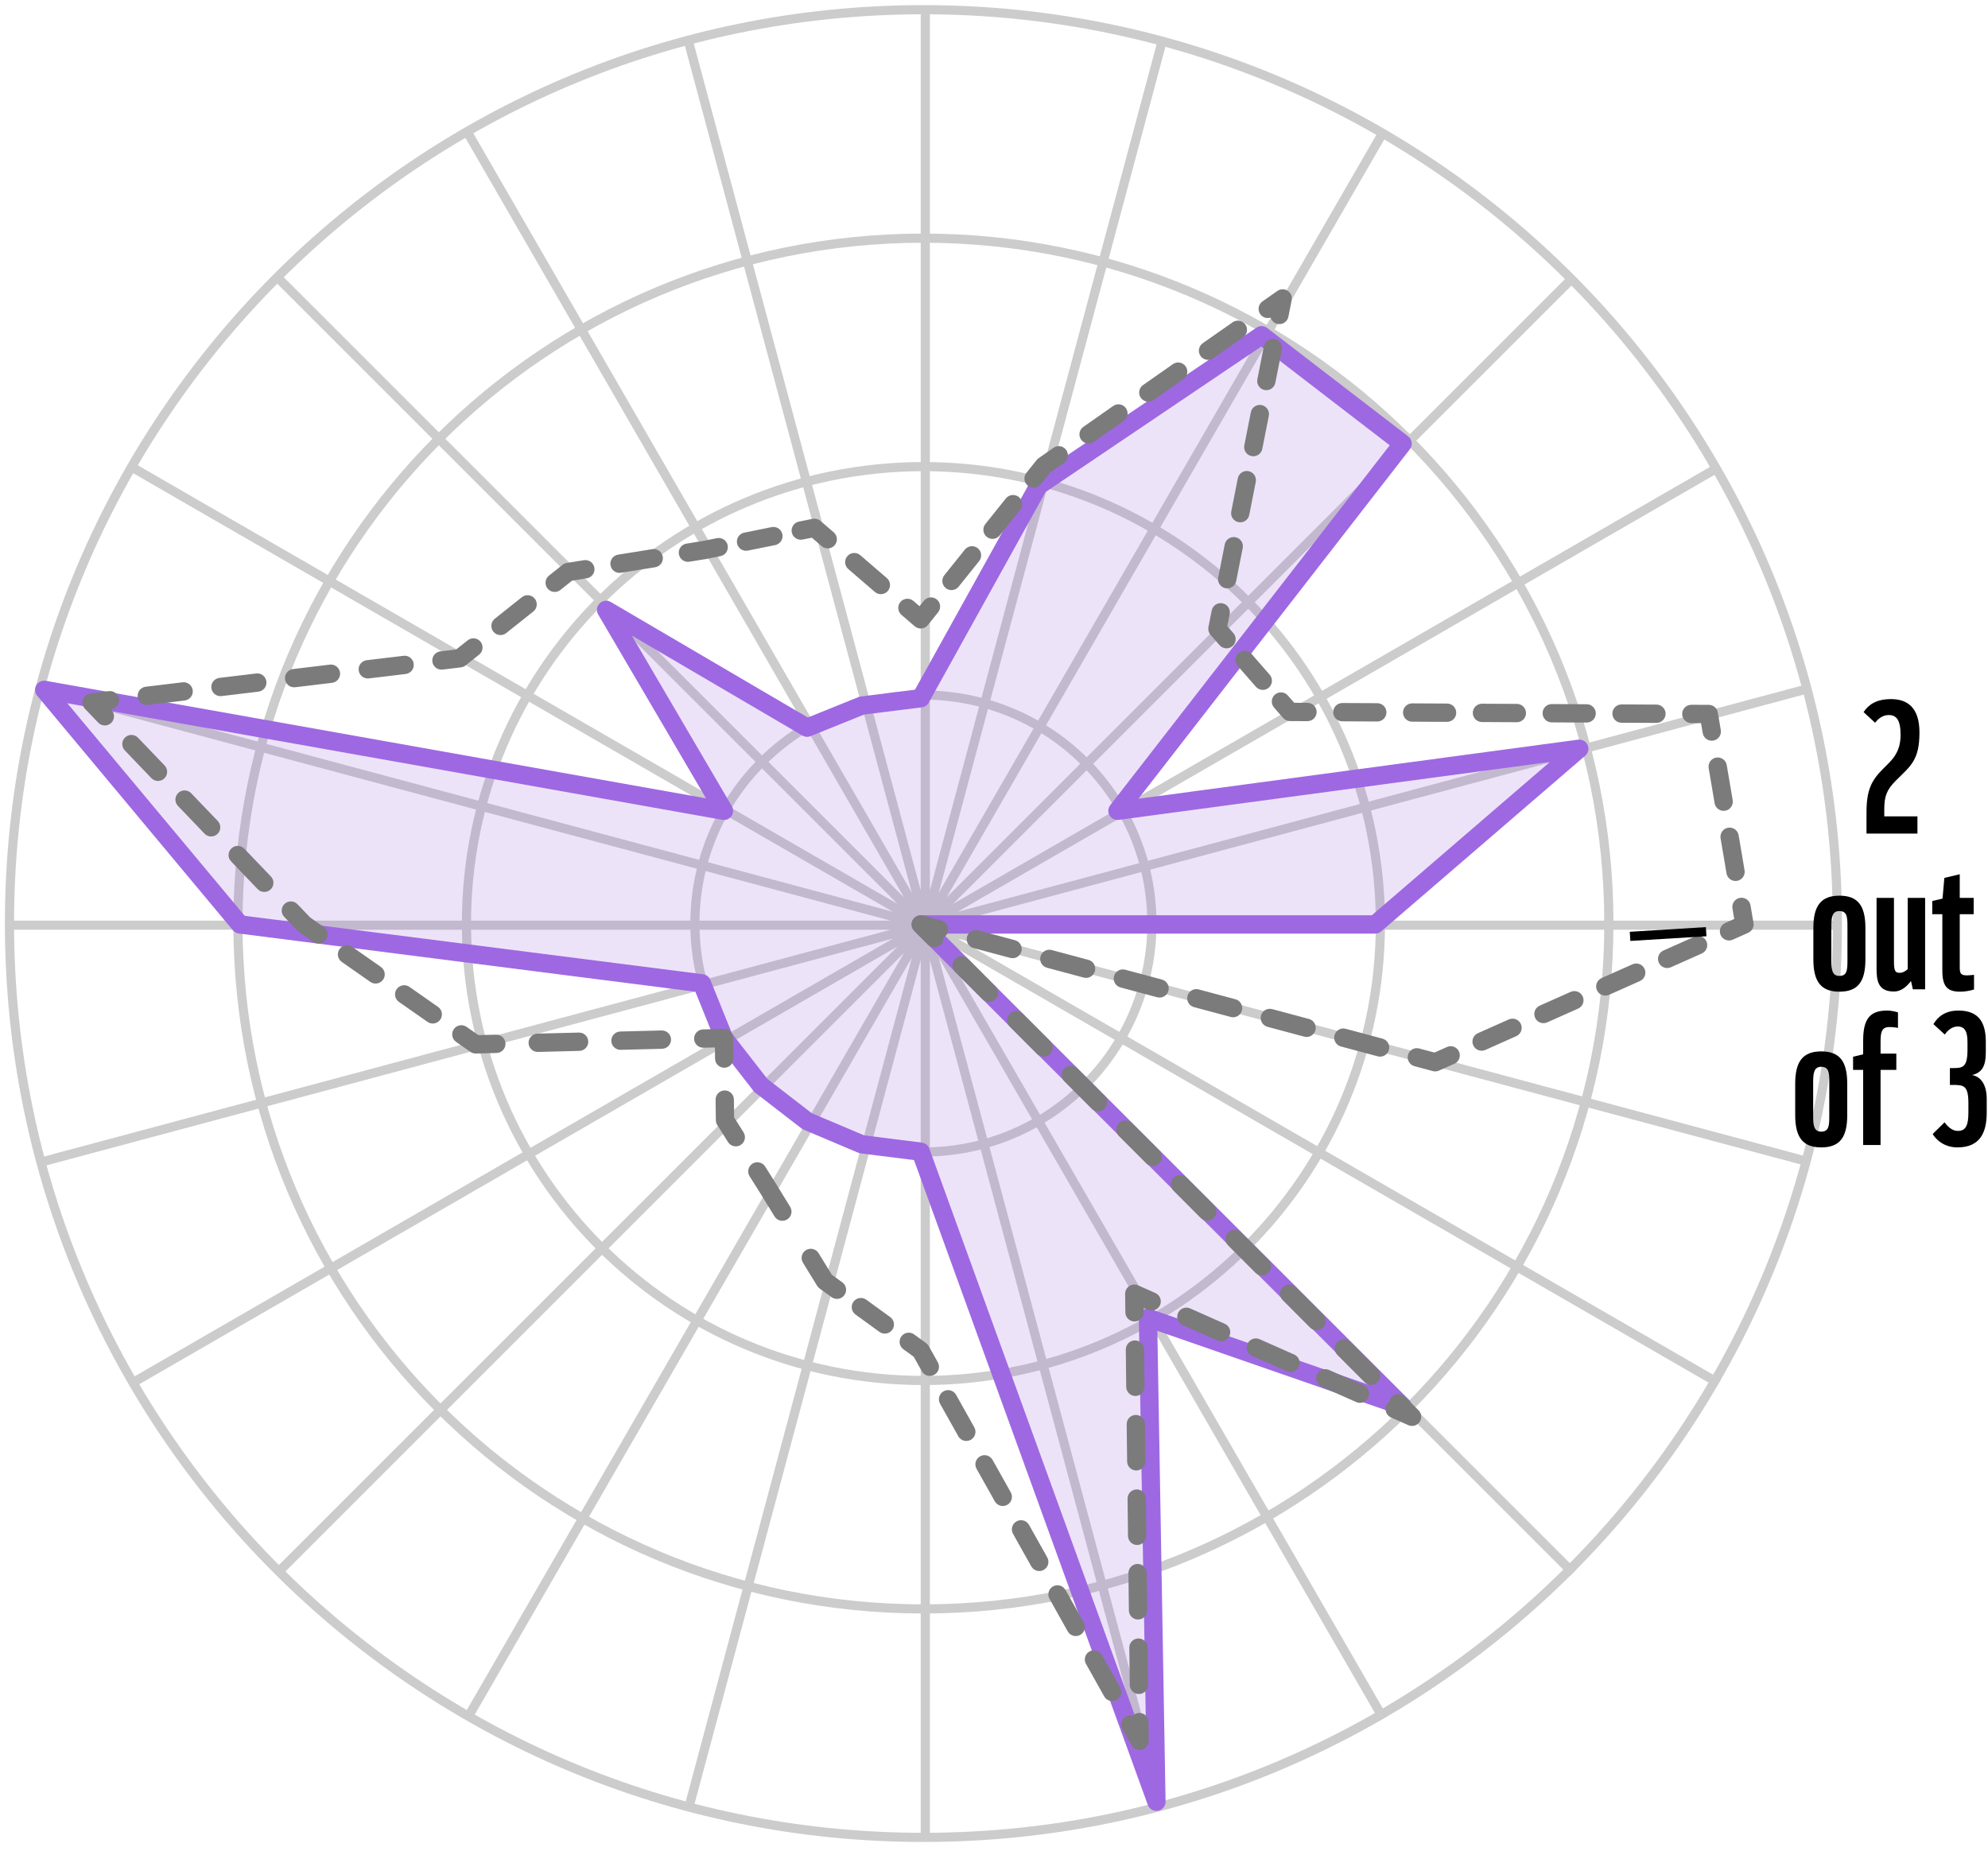
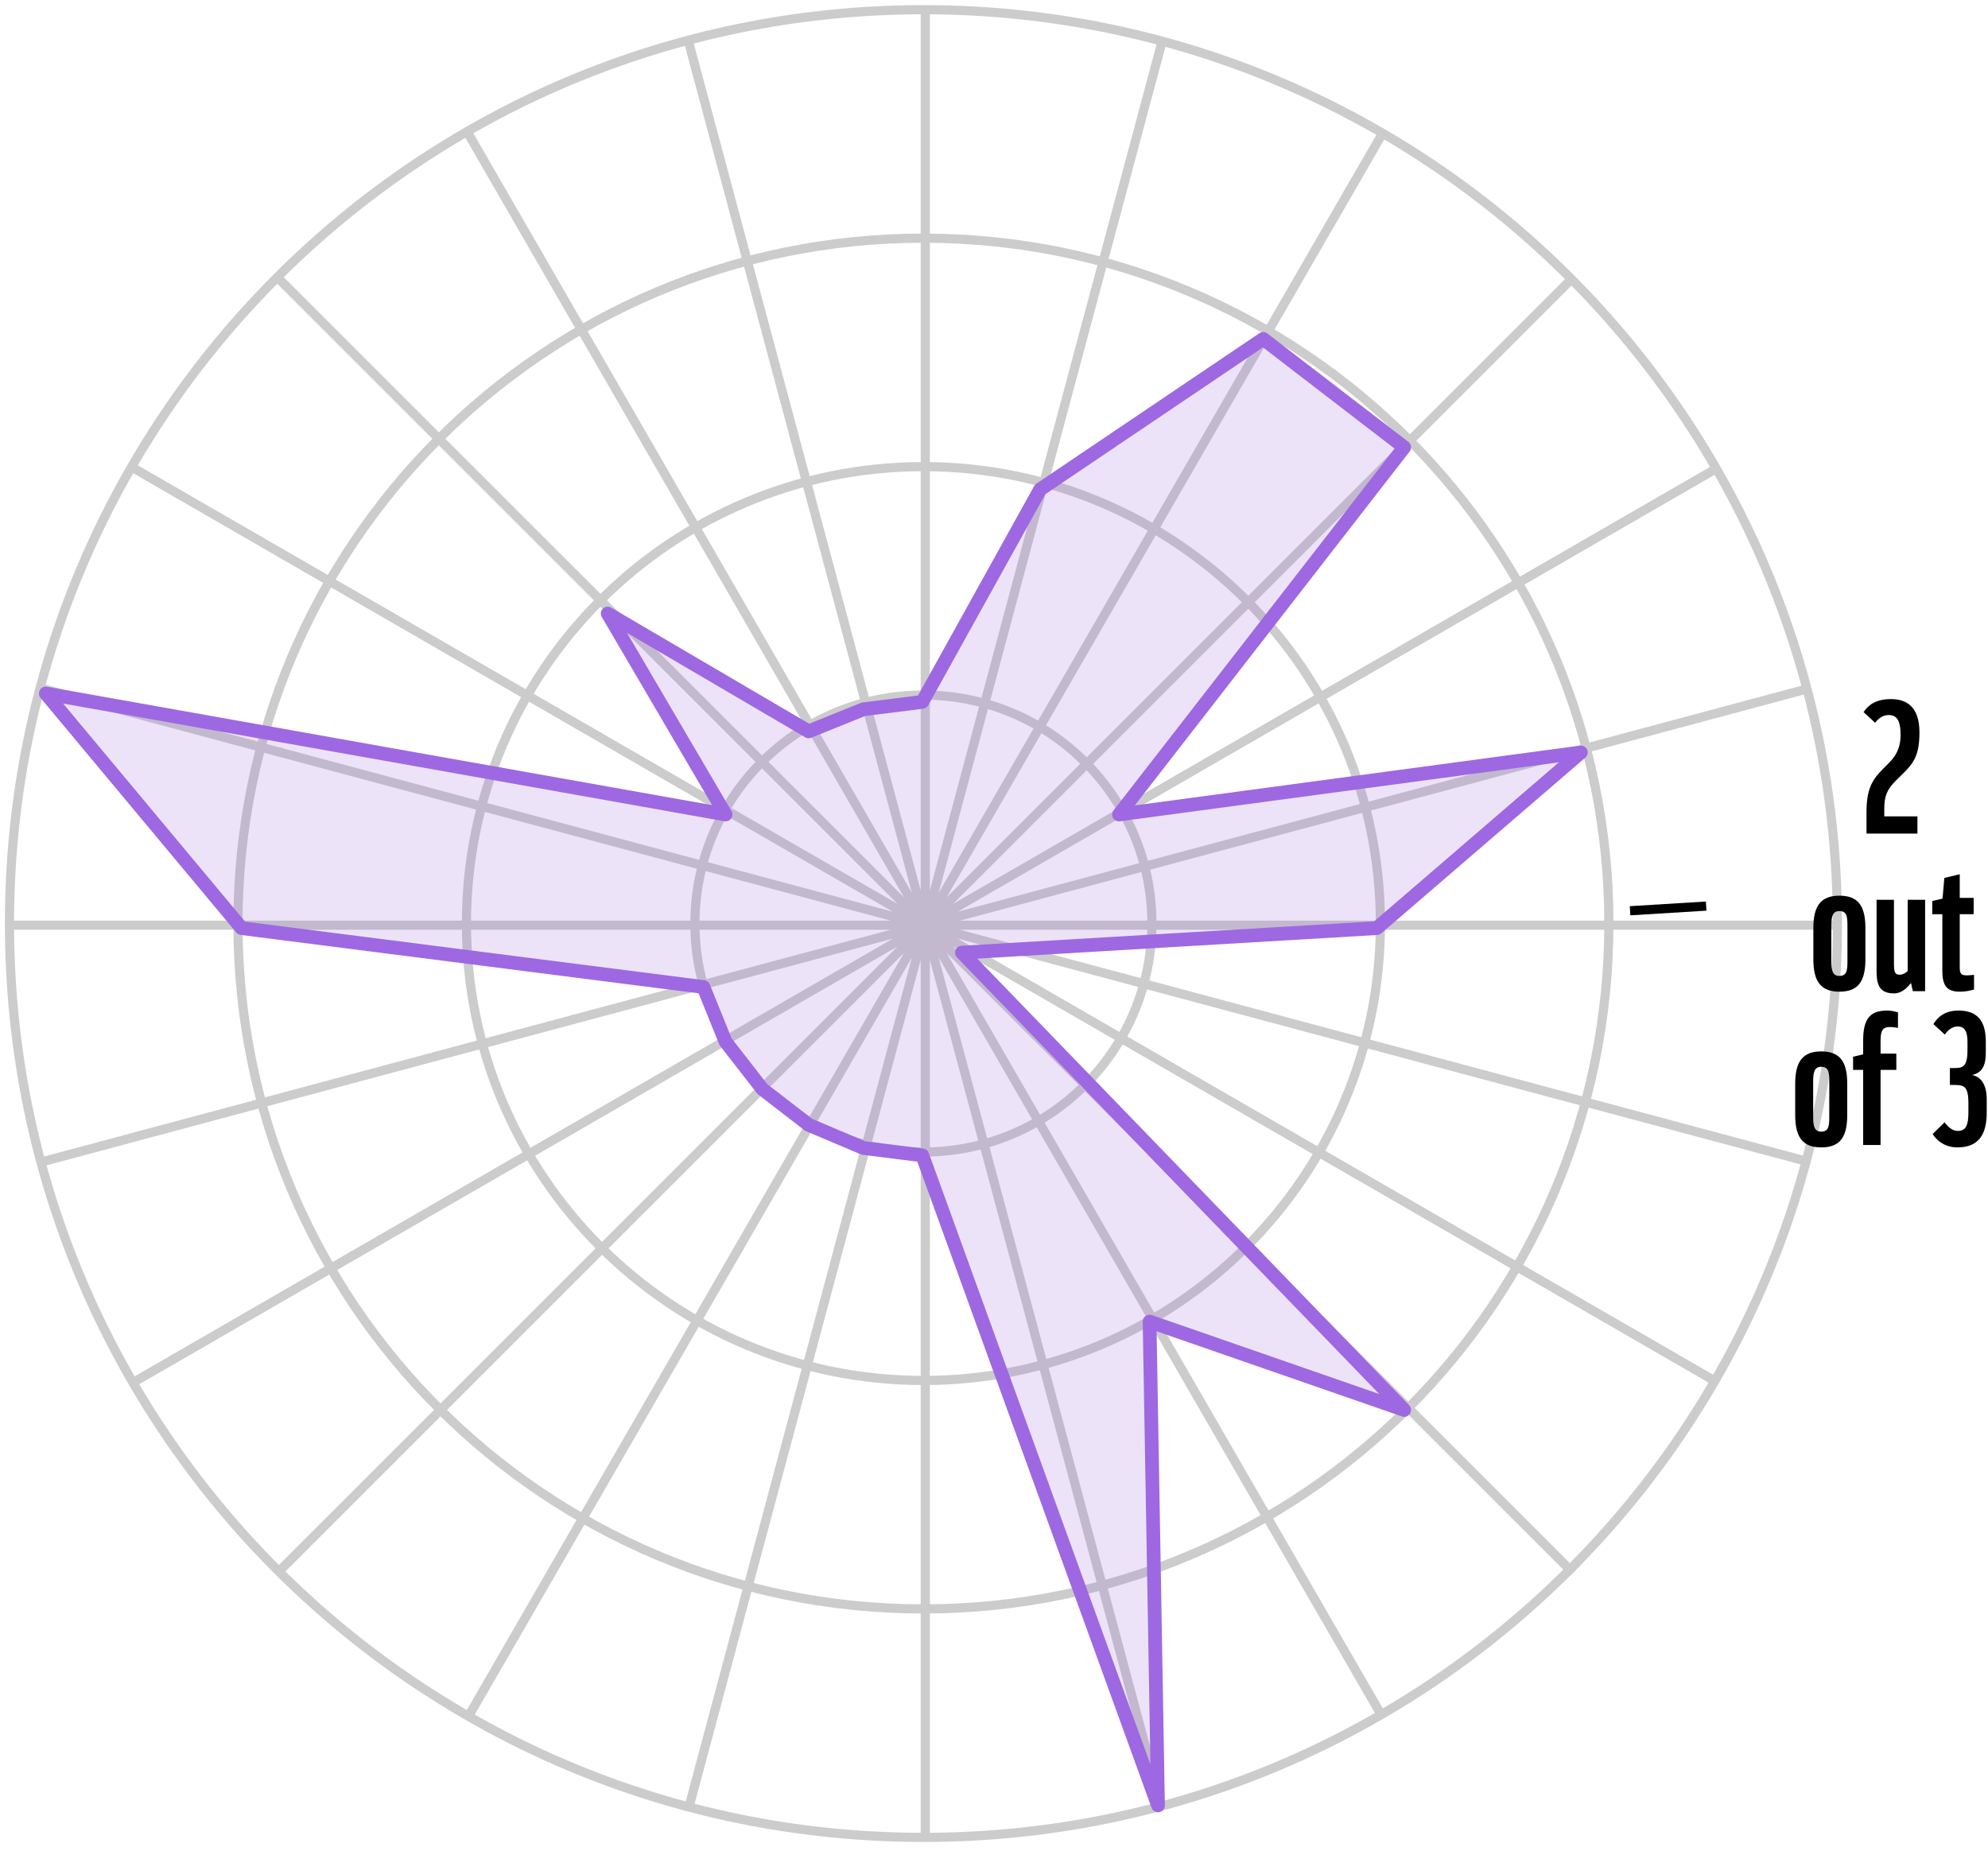
<svg xmlns="http://www.w3.org/2000/svg" width="217" height="202" viewBox="0 0 217 202" fill="none">
  <path fill-rule="evenodd" clip-rule="evenodd" d="M75.353 100.821C75.353 86.77 86.744 75.38 100.794 75.38C114.845 75.38 126.235 86.77 126.235 100.821C126.235 114.872 114.845 126.262 100.794 126.262C86.744 126.262 75.353 114.872 75.353 100.821ZM100.794 76.38C87.296 76.38 76.353 87.323 76.353 100.821C76.353 114.319 87.296 125.262 100.794 125.262C114.292 125.262 125.235 114.319 125.235 100.821C125.235 87.323 114.292 76.38 100.794 76.38Z" fill="#CCCCCC" />
  <path fill-rule="evenodd" clip-rule="evenodd" d="M50.414 100.821C50.414 72.996 72.971 50.44 100.795 50.44C128.62 50.44 151.177 72.996 151.177 100.821C151.177 128.646 128.62 151.203 100.795 151.203C72.971 151.203 50.414 128.646 50.414 100.821ZM100.795 51.44C73.523 51.44 51.414 73.549 51.414 100.821C51.414 128.094 73.523 150.203 100.795 150.203C128.068 150.203 150.177 128.094 150.177 100.821C150.177 73.549 128.068 51.44 100.795 51.44Z" fill="#CCCCCC" />
  <path fill-rule="evenodd" clip-rule="evenodd" d="M25.473 100.821C25.473 59.222 59.196 25.499 100.795 25.499C142.394 25.499 176.117 59.222 176.117 100.821C176.117 142.42 142.394 176.143 100.795 176.143C59.196 176.143 25.473 142.42 25.473 100.821ZM100.795 26.499C59.748 26.499 26.473 59.774 26.473 100.821C26.473 141.868 59.748 175.143 100.795 175.143C141.842 175.143 175.117 141.868 175.117 100.821C175.117 59.774 141.842 26.499 100.795 26.499Z" fill="#CCCCCC" />
  <path fill-rule="evenodd" clip-rule="evenodd" d="M0.533 100.821C0.533 45.448 45.422 0.559 100.796 0.559C156.17 0.559 201.059 45.448 201.059 100.821C201.059 156.195 156.17 201.084 100.796 201.084C45.422 201.084 0.533 156.195 0.533 100.821ZM100.796 1.559C45.975 1.559 1.533 46 1.533 100.821C1.533 155.643 45.975 200.084 100.796 200.084C155.617 200.084 200.059 155.643 200.059 100.821C200.059 46 155.617 1.559 100.796 1.559Z" fill="#CCCCCC" />
  <path fill-rule="evenodd" clip-rule="evenodd" d="M100.5 97.202V1H101.5V97.202L126.399 4.278L127.365 4.537L102.466 97.461L150.567 14.148L151.433 14.648L103.332 97.961L171.357 29.936L172.064 30.643L104.039 98.668L187.353 50.567L187.853 51.433L104.539 99.534L197.463 74.635L197.722 75.601L104.798 100.5H201V101.5H104.798L197.722 126.399L197.463 127.365L104.539 102.466L187.853 150.567L187.353 151.433L104.039 103.332L172.064 171.357L171.357 172.064L103.332 104.039L151.433 187.353L150.567 187.853L102.466 104.539L127.365 197.463L126.399 197.722L101.5 104.798V201H100.5V104.798L75.601 197.722L74.635 197.463L99.534 104.539L51.433 187.853L50.567 187.353L98.668 104.039L30.643 172.064L29.936 171.357L97.961 103.332L14.648 151.433L14.148 150.567L97.461 102.466L4.537 127.365L4.278 126.399L97.202 101.5H1V100.5H97.202L4.278 75.601L4.537 74.635L97.461 99.534L14.148 51.433L14.648 50.567L97.961 98.668L29.936 30.643L30.643 29.936L98.668 97.961L50.567 14.648L51.433 14.148L99.534 97.461L74.635 4.537L75.601 4.278L100.5 97.202Z" fill="#CCCCCC" />
-   <path d="M94.069 77.029L100.501 76.225L113.363 53.027L137.712 36.599L153.101 48.433L121.977 88.515L172.386 81.739L150.115 100.918H100.501L153.101 153.52L125.308 143.872L126.227 196.694L100.501 125.726L94.069 124.922L88.096 122.396L83.043 118.491L79.023 113.322L76.612 107.35L26.193 100.918L4.826 75.307L79.023 88.515L66.161 66.578L88.096 79.441L94.069 77.029Z" fill="#9E68E2" fill-opacity="0.18" />
-   <path fill-rule="evenodd" clip-rule="evenodd" d="M137.153 35.77C137.509 35.529 137.98 35.544 138.321 35.806L153.711 47.64C153.922 47.802 154.059 48.042 154.093 48.306C154.127 48.569 154.054 48.836 153.891 49.046L124.265 87.198L172.253 80.748C172.691 80.689 173.117 80.926 173.298 81.329C173.48 81.733 173.374 82.208 173.039 82.497L150.768 101.676C150.586 101.832 150.355 101.918 150.115 101.918H102.915L153.808 152.813C154.138 153.143 154.196 153.656 153.949 154.051C153.701 154.446 153.214 154.618 152.773 154.465L126.333 145.286L127.227 196.677C127.236 197.165 126.89 197.589 126.409 197.677C125.928 197.766 125.454 197.494 125.287 197.035L99.769 126.643L93.945 125.915C93.854 125.903 93.764 125.879 93.68 125.843L87.707 123.317C87.627 123.283 87.553 123.24 87.485 123.187L82.431 119.282C82.365 119.231 82.305 119.171 82.254 119.105L78.234 113.936C78.177 113.863 78.131 113.782 78.096 113.696L75.904 108.268L26.067 101.91C25.816 101.878 25.587 101.753 25.425 101.559L4.058 75.947C3.789 75.625 3.75 75.168 3.961 74.805C4.172 74.441 4.588 74.249 5.001 74.322L77.064 87.151L65.298 67.084C65.068 66.692 65.132 66.193 65.454 65.871C65.775 65.549 66.274 65.486 66.666 65.716L88.178 78.33L93.695 76.102C93.775 76.07 93.859 76.048 93.945 76.037L99.873 75.296L112.489 52.542C112.565 52.404 112.673 52.286 112.804 52.198L137.153 35.77ZM114.122 53.721L101.375 76.71C101.22 76.99 100.942 77.178 100.625 77.218L94.323 78.005L88.471 80.368C88.183 80.484 87.858 80.461 87.59 80.304L68.963 69.381L79.886 88.009C80.083 88.346 80.067 88.766 79.844 89.087C79.621 89.407 79.232 89.568 78.848 89.5L7.351 76.772L26.709 99.976L76.738 106.358C77.097 106.404 77.403 106.64 77.539 106.975L79.898 112.818L83.755 117.777L88.605 121.525L94.331 123.947L100.625 124.734C100.998 124.781 101.313 125.032 101.441 125.385L125.123 190.714L124.309 143.889C124.303 143.563 124.457 143.254 124.722 143.062C124.986 142.87 125.328 142.82 125.636 142.927L149.314 151.147L99.794 101.626C99.508 101.34 99.422 100.909 99.577 100.536C99.732 100.162 100.096 99.918 100.501 99.918H149.744L169.182 83.179L122.11 89.506C121.708 89.56 121.312 89.366 121.11 89.014C120.908 88.662 120.938 88.222 121.187 87.902L151.695 48.613L137.674 37.831L114.122 53.721Z" fill="#9E68E2" />
-   <path fill-rule="evenodd" clip-rule="evenodd" d="M140.554 31.742C140.896 31.964 141.069 32.373 140.99 32.773L140.634 34.577C140.527 35.118 140.001 35.471 139.459 35.364C139.083 35.29 138.798 35.014 138.695 34.67C138.286 34.806 137.82 34.666 137.56 34.295C137.243 33.843 137.353 33.219 137.805 32.902L139.435 31.761C139.769 31.526 140.212 31.519 140.554 31.742ZM135.939 35.431C136.256 35.883 136.146 36.506 135.694 36.823L132.435 39.106C131.983 39.423 131.359 39.313 131.042 38.861C130.726 38.409 130.835 37.785 131.288 37.468L134.547 35.185C134.999 34.868 135.622 34.978 135.939 35.431ZM139.134 37.008C139.676 37.115 140.029 37.641 139.922 38.183L139.21 41.79C139.103 42.332 138.577 42.684 138.035 42.577C137.493 42.47 137.141 41.944 137.247 41.402L137.96 37.796C138.067 37.254 138.592 36.901 139.134 37.008ZM129.422 39.997C129.738 40.449 129.629 41.073 129.176 41.39L125.917 43.673C125.465 43.99 124.842 43.88 124.525 43.428C124.208 42.975 124.318 42.352 124.77 42.035L128.029 39.752C128.481 39.435 129.105 39.544 129.422 39.997ZM122.904 44.563C123.221 45.015 123.111 45.639 122.659 45.956L119.4 48.239C118.947 48.556 118.324 48.446 118.007 47.994C117.69 47.541 117.8 46.918 118.252 46.601L121.511 44.318C121.963 44.001 122.587 44.111 122.904 44.563ZM137.71 44.222C138.252 44.329 138.605 44.855 138.498 45.396L137.786 49.003C137.679 49.545 137.153 49.897 136.611 49.79C136.069 49.683 135.716 49.157 135.823 48.616L136.535 45.009C136.642 44.467 137.168 44.115 137.71 44.222ZM116.386 49.129C116.703 49.582 116.593 50.205 116.141 50.522L114.628 51.582L113.598 52.867C113.253 53.298 112.623 53.368 112.192 53.022C111.761 52.677 111.692 52.048 112.037 51.617L113.157 50.219C113.217 50.145 113.286 50.08 113.364 50.026L114.993 48.884C115.446 48.567 116.069 48.677 116.386 49.129ZM136.286 51.435C136.828 51.542 137.18 52.068 137.073 52.61L136.361 56.216C136.254 56.758 135.729 57.111 135.187 57.004C134.645 56.897 134.292 56.371 134.399 55.829L135.111 52.222C135.218 51.681 135.744 51.328 136.286 51.435ZM111.204 54.256C111.635 54.602 111.704 55.231 111.359 55.662L109.119 58.456C108.774 58.887 108.144 58.957 107.713 58.611C107.282 58.266 107.213 57.637 107.558 57.206L109.798 54.411C110.143 53.98 110.773 53.911 111.204 54.256ZM88.702 56.64C89.005 56.579 89.319 56.661 89.553 56.863L91.003 58.112C91.421 58.472 91.468 59.104 91.108 59.522C90.747 59.941 90.116 59.988 89.698 59.627L88.618 58.698L87.605 58.902C87.064 59.011 86.536 58.661 86.427 58.12C86.317 57.579 86.668 57.051 87.209 56.942L88.702 56.64ZM85.401 58.327C85.511 58.868 85.16 59.396 84.619 59.505L81.633 60.108C81.092 60.217 80.564 59.867 80.455 59.326C80.346 58.785 80.696 58.257 81.237 58.148L84.223 57.545C84.764 57.435 85.292 57.786 85.401 58.327ZM134.862 58.648C135.404 58.755 135.756 59.281 135.649 59.823L134.937 63.429C134.83 63.971 134.304 64.324 133.763 64.217C133.221 64.11 132.868 63.584 132.975 63.042L133.687 59.435C133.794 58.894 134.32 58.541 134.862 58.648ZM79.429 59.533C79.539 60.074 79.188 60.602 78.647 60.711L77.154 61.013C77.141 61.015 77.128 61.017 77.116 61.02L75.249 61.321C74.704 61.409 74.191 61.038 74.103 60.493C74.015 59.948 74.385 59.435 74.93 59.347L76.777 59.048L78.251 58.751C78.793 58.641 79.32 58.992 79.429 59.533ZM106.725 59.845C107.156 60.191 107.225 60.82 106.88 61.251L104.64 64.046C104.295 64.477 103.665 64.546 103.234 64.201C102.804 63.855 102.734 63.226 103.079 62.795L105.319 60C105.664 59.569 106.294 59.5 106.725 59.845ZM72.345 60.777C72.433 61.322 72.062 61.836 71.517 61.924L67.784 62.527C67.239 62.615 66.726 62.244 66.638 61.699C66.55 61.154 66.92 60.641 67.465 60.553L71.198 59.95C71.743 59.861 72.257 60.232 72.345 60.777ZM92.493 60.715C92.853 60.296 93.484 60.249 93.903 60.61L96.803 63.108C97.222 63.468 97.269 64.099 96.908 64.518C96.548 64.936 95.916 64.983 95.498 64.623L92.598 62.125C92.179 61.765 92.132 61.133 92.493 60.715ZM64.88 61.983C64.968 62.528 64.597 63.042 64.052 63.13L62.444 63.389L61.17 64.404C60.738 64.748 60.109 64.676 59.765 64.244C59.421 63.812 59.492 63.183 59.925 62.839L61.403 61.662C61.538 61.555 61.697 61.484 61.867 61.457L63.733 61.155C64.278 61.067 64.791 61.438 64.88 61.983ZM58.372 65.353C58.716 65.785 58.645 66.414 58.213 66.758L55.255 69.112C54.823 69.456 54.194 69.385 53.85 68.953C53.506 68.521 53.577 67.891 54.009 67.547L56.967 65.193C57.399 64.849 58.028 64.921 58.372 65.353ZM102.246 65.434C102.677 65.78 102.746 66.409 102.401 66.84L101.281 68.237C101.111 68.449 100.863 68.583 100.593 68.608C100.322 68.633 100.054 68.547 99.848 68.37L98.398 67.121C97.98 66.76 97.932 66.129 98.293 65.711C98.653 65.292 99.285 65.245 99.703 65.606L100.368 66.178L100.84 65.59C101.185 65.159 101.815 65.089 102.246 65.434ZM133.438 65.861C133.98 65.968 134.332 66.494 134.225 67.036L133.964 68.358L134.632 69.122C134.995 69.538 134.953 70.17 134.537 70.533C134.121 70.896 133.489 70.854 133.126 70.438L132.135 69.304C131.931 69.07 131.847 68.756 131.907 68.452L132.263 66.649C132.37 66.107 132.896 65.754 133.438 65.861ZM52.457 70.061C52.801 70.493 52.73 71.123 52.297 71.467L50.819 72.644C50.674 72.759 50.499 72.832 50.315 72.854L48.305 73.096C47.757 73.161 47.259 72.77 47.193 72.222C47.127 71.673 47.518 71.175 48.067 71.11L49.795 70.902L51.052 69.902C51.484 69.558 52.113 69.629 52.457 70.061ZM135.202 71.295C135.618 70.932 136.25 70.974 136.613 71.39L138.594 73.658C138.957 74.074 138.915 74.706 138.499 75.069C138.083 75.433 137.451 75.39 137.088 74.974L135.107 72.706C134.743 72.29 134.786 71.658 135.202 71.295ZM45.158 72.466C45.224 73.014 44.833 73.512 44.285 73.578L40.265 74.06C39.716 74.126 39.218 73.735 39.153 73.186C39.087 72.638 39.478 72.14 40.026 72.074L44.047 71.592C44.595 71.526 45.093 71.918 45.158 72.466ZM37.118 73.43C37.184 73.979 36.793 74.477 36.244 74.543L32.224 75.025C31.676 75.091 31.178 74.7 31.112 74.151C31.046 73.603 31.438 73.105 31.986 73.039L36.006 72.557C36.554 72.491 37.052 72.882 37.118 73.43ZM29.078 74.395C29.144 74.944 28.752 75.441 28.204 75.507L24.184 75.99C23.636 76.055 23.138 75.664 23.072 75.116C23.006 74.567 23.397 74.07 23.946 74.004L27.966 73.522C28.514 73.456 29.012 73.847 29.078 74.395ZM21.038 75.36C21.103 75.908 20.712 76.406 20.164 76.472L16.144 76.954C15.595 77.02 15.097 76.629 15.031 76.081C14.966 75.532 15.357 75.034 15.905 74.969L19.925 74.486C20.474 74.42 20.972 74.812 21.038 75.36ZM12.997 76.325C13.063 76.873 12.672 77.371 12.123 77.437L12.101 77.439L12.167 77.508C12.549 77.907 12.535 78.54 12.136 78.922C11.737 79.304 11.104 79.29 10.722 78.891L9.272 77.376C9.01 77.103 8.925 76.705 9.053 76.348C9.18 75.991 9.499 75.737 9.875 75.692L11.885 75.451C12.434 75.385 12.931 75.776 12.997 76.325ZM139.164 75.831C139.58 75.468 140.212 75.511 140.575 75.927L141.269 76.721L142.722 76.728C143.274 76.731 143.72 77.181 143.717 77.733C143.714 78.285 143.264 78.731 142.712 78.728L140.808 78.719C140.521 78.717 140.248 78.593 140.059 78.376L139.069 77.242C138.706 76.826 138.748 76.195 139.164 75.831ZM145.526 77.742C145.529 77.19 145.979 76.745 146.531 76.747L150.34 76.766C150.893 76.769 151.338 77.219 151.335 77.771C151.333 78.324 150.883 78.769 150.33 78.766L146.521 78.747C145.969 78.745 145.524 78.294 145.526 77.742ZM153.145 77.781C153.147 77.228 153.597 76.783 154.15 76.785L157.959 76.805C158.511 76.808 158.956 77.257 158.954 77.81C158.951 78.362 158.501 78.807 157.949 78.805L154.14 78.785C153.587 78.783 153.142 78.333 153.145 77.781ZM160.763 77.819C160.766 77.266 161.216 76.821 161.768 76.824L165.577 76.843C166.129 76.846 166.575 77.296 166.572 77.848C166.569 78.4 166.119 78.846 165.567 78.843L161.758 78.824C161.206 78.821 160.76 78.371 160.763 77.819ZM168.381 77.857C168.384 77.305 168.834 76.859 169.386 76.862L173.195 76.881C173.748 76.884 174.193 77.334 174.19 77.886C174.188 78.439 173.738 78.884 173.185 78.881L169.376 78.862C168.824 78.859 168.378 78.409 168.381 77.857ZM175.999 77.895C176.002 77.343 176.452 76.898 177.004 76.9L180.814 76.919C181.366 76.922 181.811 77.372 181.809 77.924C181.806 78.477 181.356 78.922 180.804 78.919L176.994 78.9C176.442 78.898 175.997 78.448 175.999 77.895ZM183.618 77.934C183.621 77.381 184.07 76.936 184.623 76.939L186.527 76.948C187.013 76.951 187.427 77.302 187.508 77.781L187.833 79.695C187.925 80.24 187.559 80.756 187.014 80.848C186.469 80.941 185.953 80.574 185.861 80.03L185.677 78.944L184.613 78.939C184.06 78.936 183.615 78.486 183.618 77.934ZM13.653 80.507C14.052 80.124 14.685 80.138 15.067 80.537L17.968 83.566C18.35 83.965 18.336 84.598 17.937 84.98C17.538 85.362 16.905 85.348 16.523 84.95L13.623 81.92C13.241 81.521 13.255 80.888 13.653 80.507ZM187.329 82.705C187.873 82.613 188.39 82.979 188.482 83.524L189.131 87.352C189.223 87.897 188.857 88.413 188.312 88.505C187.768 88.597 187.251 88.231 187.159 87.686L186.51 83.858C186.418 83.313 186.784 82.797 187.329 82.705ZM19.455 86.565C19.854 86.183 20.486 86.197 20.868 86.596L23.769 89.625C24.151 90.024 24.137 90.657 23.738 91.039C23.339 91.421 22.706 91.407 22.325 91.008L19.424 87.979C19.042 87.58 19.056 86.947 19.455 86.565ZM188.627 90.362C189.171 90.269 189.688 90.636 189.78 91.18L190.429 95.009C190.521 95.553 190.155 96.07 189.61 96.162C189.066 96.254 188.549 95.888 188.457 95.343L187.808 91.515C187.716 90.97 188.082 90.454 188.627 90.362ZM25.256 92.623C25.655 92.241 26.288 92.255 26.67 92.654L29.57 95.683C29.952 96.082 29.938 96.715 29.54 97.097C29.141 97.479 28.508 97.465 28.126 97.066L25.225 94.037C24.843 93.638 24.857 93.005 25.256 92.623ZM189.925 98.018C190.47 97.926 190.986 98.293 191.078 98.837L191.403 100.751C191.479 101.201 191.241 101.646 190.824 101.832L189.136 102.584C188.632 102.809 188.04 102.582 187.816 102.078C187.591 101.573 187.817 100.982 188.322 100.757L189.301 100.321L189.106 99.171C189.014 98.627 189.381 98.111 189.925 98.018ZM31.057 98.682C31.456 98.3 32.089 98.313 32.471 98.712L33.853 100.156L35.332 101.19C35.784 101.507 35.895 102.13 35.578 102.583C35.262 103.035 34.638 103.146 34.186 102.829L32.626 101.738C32.572 101.7 32.522 101.658 32.477 101.61L31.026 100.096C30.644 99.697 30.658 99.064 31.057 98.682ZM99.635 100.418C99.861 100.026 100.322 99.835 100.759 99.953L102.765 100.49C103.299 100.633 103.615 101.181 103.472 101.715C103.399 101.989 103.218 102.206 102.987 102.333C103.01 102.615 102.913 102.904 102.697 103.119C102.306 103.51 101.673 103.509 101.283 103.118L99.793 101.625C99.473 101.305 99.408 100.81 99.635 100.418ZM105.552 102.272C105.695 101.738 106.243 101.422 106.777 101.565L110.788 102.639C111.322 102.782 111.638 103.331 111.495 103.864C111.352 104.398 110.804 104.714 110.271 104.571L106.259 103.497C105.726 103.354 105.409 102.805 105.552 102.272ZM186.267 102.768C186.492 103.273 186.265 103.864 185.761 104.089L182.385 105.593C181.881 105.818 181.289 105.592 181.064 105.087C180.84 104.583 181.066 103.991 181.571 103.767L184.946 102.262C185.451 102.037 186.042 102.264 186.267 102.768ZM37.059 103.618C37.376 103.166 37.999 103.056 38.452 103.372L41.572 105.554C42.024 105.871 42.135 106.494 41.818 106.947C41.502 107.399 40.878 107.51 40.425 107.193L37.306 105.011C36.853 104.695 36.743 104.071 37.059 103.618ZM113.575 104.421C113.718 103.888 114.266 103.571 114.8 103.714L118.811 104.789C119.344 104.932 119.661 105.48 119.518 106.013C119.375 106.547 118.827 106.864 118.293 106.721L114.282 105.646C113.749 105.503 113.432 104.955 113.575 104.421ZM104.264 104.69C104.655 104.3 105.288 104.3 105.678 104.691L108.658 107.677C109.048 108.068 109.047 108.702 108.656 109.092C108.265 109.482 107.632 109.481 107.242 109.09L104.262 106.104C103.872 105.713 103.873 105.08 104.264 104.69ZM179.516 105.777C179.741 106.282 179.514 106.873 179.009 107.098L175.634 108.603C175.129 108.827 174.538 108.601 174.313 108.096C174.089 107.592 174.315 107.001 174.82 106.776L178.195 105.271C178.7 105.046 179.291 105.273 179.516 105.777ZM121.598 106.571C121.741 106.037 122.289 105.721 122.823 105.863L126.834 106.938C127.367 107.081 127.684 107.629 127.541 108.163C127.398 108.696 126.85 109.013 126.316 108.87L122.305 107.795C121.771 107.652 121.455 107.104 121.598 106.571ZM43.299 107.983C43.616 107.53 44.239 107.42 44.692 107.736L47.812 109.918C48.264 110.235 48.375 110.858 48.058 111.311C47.742 111.764 47.118 111.874 46.666 111.557L43.545 109.375C43.093 109.059 42.983 108.435 43.299 107.983ZM129.621 108.72C129.764 108.187 130.312 107.87 130.845 108.013L134.857 109.088C135.39 109.231 135.707 109.779 135.564 110.312C135.421 110.846 134.873 111.162 134.339 111.019L130.328 109.945C129.794 109.802 129.478 109.254 129.621 108.72ZM172.765 108.787C172.989 109.291 172.763 109.882 172.258 110.107L168.883 111.612C168.378 111.837 167.787 111.61 167.562 111.105C167.337 110.601 167.564 110.01 168.069 109.785L171.444 108.28C171.949 108.056 172.54 108.282 172.765 108.787ZM137.644 110.869C137.787 110.336 138.335 110.019 138.868 110.162L142.88 111.237C143.413 111.38 143.73 111.928 143.587 112.462C143.444 112.995 142.896 113.312 142.362 113.169L138.351 112.094C137.817 111.951 137.501 111.403 137.644 110.869ZM110.223 110.662C110.614 110.272 111.247 110.273 111.637 110.664L114.617 113.65C115.007 114.041 115.006 114.674 114.615 115.064C114.225 115.454 113.591 115.453 113.201 115.062L110.222 112.076C109.831 111.685 109.832 111.052 110.223 110.662ZM166.014 111.796C166.238 112.3 166.012 112.891 165.507 113.116L162.132 114.621C161.627 114.846 161.036 114.619 160.811 114.115C160.586 113.61 160.813 113.019 161.317 112.794L164.693 111.29C165.197 111.065 165.789 111.291 166.014 111.796ZM49.539 112.347C49.856 111.894 50.479 111.784 50.932 112.1L52.222 113.003L54.152 112.954C54.704 112.94 55.163 113.376 55.177 113.928C55.191 114.48 54.755 114.939 54.203 114.953L51.944 115.011C51.73 115.016 51.521 114.953 51.346 114.83L49.785 113.739C49.333 113.423 49.223 112.799 49.539 112.347ZM145.667 113.019C145.81 112.485 146.358 112.169 146.891 112.312L150.903 113.386C151.436 113.529 151.753 114.078 151.61 114.611C151.467 115.145 150.919 115.461 150.385 115.318L146.374 114.244C145.84 114.101 145.524 113.552 145.667 113.019ZM79.717 112.601C79.909 112.787 80.02 113.042 80.023 113.309L80.052 115.549C80.059 116.101 79.617 116.554 79.065 116.562C78.513 116.569 78.059 116.127 78.052 115.574L78.036 114.347L76.79 114.379C76.238 114.393 75.779 113.957 75.765 113.405C75.751 112.853 76.187 112.394 76.739 112.38L78.998 112.322C79.265 112.315 79.524 112.416 79.717 112.601ZM73.247 113.469C73.261 114.021 72.825 114.48 72.272 114.494L67.755 114.609C67.203 114.623 66.744 114.186 66.73 113.634C66.716 113.082 67.152 112.623 67.704 112.609L72.222 112.494C72.774 112.48 73.233 112.917 73.247 113.469ZM64.212 113.698C64.226 114.251 63.79 114.709 63.238 114.723L58.72 114.838C58.168 114.852 57.709 114.416 57.695 113.864C57.681 113.312 58.117 112.853 58.669 112.839L63.187 112.724C63.739 112.71 64.198 113.146 64.212 113.698ZM159.262 114.805C159.487 115.309 159.261 115.901 158.756 116.126L157.068 116.878C156.859 116.971 156.624 116.99 156.403 116.93L154.397 116.393C153.863 116.25 153.547 115.702 153.69 115.168C153.833 114.635 154.381 114.318 154.914 114.461L156.578 114.907L157.942 114.299C158.446 114.074 159.038 114.301 159.262 114.805ZM116.182 116.634C116.573 116.244 117.207 116.245 117.597 116.636L120.576 119.622C120.966 120.013 120.966 120.646 120.575 121.036C120.184 121.426 119.551 121.426 119.161 121.035L116.181 118.048C115.791 117.658 115.792 117.024 116.182 116.634ZM79.097 119.041C79.649 119.034 80.102 119.476 80.109 120.028L80.135 121.986L81.161 123.614C81.456 124.081 81.316 124.698 80.849 124.993C80.382 125.288 79.764 125.148 79.469 124.681L78.292 122.814C78.194 122.658 78.141 122.478 78.138 122.294L78.109 120.054C78.102 119.502 78.544 119.048 79.097 119.041ZM122.142 122.607C122.533 122.216 123.166 122.217 123.556 122.608L126.536 125.594C126.926 125.985 126.925 126.618 126.534 127.008C126.143 127.398 125.51 127.398 125.12 127.007L122.14 124.021C121.75 123.63 121.751 122.997 122.142 122.607ZM82.136 127.034C82.603 126.739 83.221 126.879 83.516 127.346L84.699 129.223L86.25 131.749C86.539 132.22 86.391 132.836 85.921 133.125C85.45 133.414 84.834 133.266 84.545 132.796L83.001 130.279L82.995 130.269L81.824 128.413C81.529 127.946 81.669 127.329 82.136 127.034ZM128.101 128.579C128.492 128.189 129.125 128.189 129.515 128.58L132.495 131.566C132.885 131.957 132.884 132.59 132.493 132.981C132.103 133.371 131.469 133.37 131.079 132.979L128.1 129.993C127.709 129.602 127.71 128.969 128.101 128.579ZM134.06 134.551C134.451 134.161 135.085 134.162 135.475 134.552L138.454 137.539C138.844 137.93 138.844 138.563 138.453 138.953C138.062 139.343 137.429 139.342 137.039 138.951L134.059 135.965C133.669 135.574 133.67 134.941 134.06 134.551ZM87.976 136.473C88.447 136.185 89.062 136.332 89.351 136.803L90.798 139.16L91.943 139.99C92.39 140.315 92.49 140.94 92.165 141.387C91.841 141.834 91.216 141.934 90.769 141.609L89.463 140.662C89.356 140.585 89.266 140.487 89.197 140.375L87.647 137.849C87.358 137.378 87.505 136.762 87.976 136.473ZM123.264 140.396C123.548 140.208 123.908 140.178 124.219 140.316L126.114 141.156C126.619 141.38 126.847 141.971 126.624 142.476C126.4 142.98 125.809 143.208 125.304 142.985L124.833 142.776L124.838 143.252C124.845 143.804 124.402 144.257 123.85 144.264C123.298 144.27 122.845 143.828 122.838 143.276L122.814 141.242C122.81 140.902 122.98 140.583 123.264 140.396ZM140.02 140.523C140.411 140.133 141.044 140.134 141.434 140.525L144.414 143.511C144.804 143.902 144.803 144.535 144.412 144.925C144.021 145.315 143.388 145.314 142.998 144.924L140.018 141.937C139.628 141.546 139.629 140.913 140.02 140.523ZM93.159 142.108C93.484 141.661 94.109 141.561 94.556 141.885L97.169 143.78C97.616 144.104 97.715 144.73 97.391 145.177C97.067 145.624 96.442 145.724 95.994 145.399L93.382 143.504C92.935 143.18 92.835 142.555 93.159 142.108ZM128.585 143.345C128.809 142.84 129.4 142.612 129.905 142.836L133.695 144.516C134.2 144.739 134.427 145.33 134.204 145.835C133.98 146.34 133.389 146.568 132.884 146.344L129.094 144.664C128.589 144.441 128.361 143.85 128.585 143.345ZM98.385 145.898C98.709 145.451 99.334 145.351 99.781 145.675L101.088 146.623C101.205 146.708 101.302 146.817 101.373 146.943L102.368 148.718C102.638 149.2 102.467 149.809 101.985 150.079C101.503 150.35 100.894 150.178 100.624 149.696L99.736 148.113L98.607 147.294C98.16 146.97 98.061 146.345 98.385 145.898ZM136.165 146.704C136.389 146.2 136.98 145.972 137.485 146.195L141.275 147.875C141.78 148.099 142.008 148.69 141.784 149.195C141.56 149.7 140.969 149.927 140.464 149.704L136.674 148.024C136.169 147.8 135.941 147.209 136.165 146.704ZM145.979 146.495C146.37 146.105 147.003 146.106 147.393 146.497L150.373 149.483C150.763 149.874 150.762 150.507 150.372 150.897C149.981 151.287 149.347 151.287 148.957 150.896L145.978 147.91C145.588 147.519 145.588 146.886 145.979 146.495ZM123.874 146.331C124.427 146.324 124.88 146.767 124.886 147.319L124.934 151.386C124.941 151.938 124.498 152.391 123.946 152.398C123.394 152.404 122.941 151.962 122.934 151.409L122.886 147.343C122.88 146.79 123.322 146.337 123.874 146.331ZM143.745 150.064C143.969 149.559 144.56 149.331 145.065 149.555L148.855 151.235C149.36 151.458 149.588 152.049 149.364 152.554C149.14 153.059 148.549 153.287 148.044 153.063L144.254 151.383C143.749 151.16 143.522 150.569 143.745 150.064ZM102.998 151.885C103.479 151.615 104.089 151.786 104.359 152.268L106.35 155.818C106.62 156.3 106.448 156.909 105.967 157.18C105.485 157.45 104.875 157.278 104.605 156.796L102.615 153.246C102.344 152.765 102.516 152.155 102.998 151.885ZM151.939 152.468C152.329 152.078 152.963 152.078 153.353 152.469L154.843 153.962C155.183 154.303 155.232 154.838 154.959 155.235C154.686 155.632 154.17 155.778 153.729 155.583L151.834 154.743C151.33 154.519 151.102 153.928 151.325 153.424C151.401 153.254 151.517 153.116 151.658 153.015C151.69 152.815 151.784 152.622 151.939 152.468ZM123.97 154.465C124.523 154.458 124.976 154.901 124.982 155.453L125.03 159.52C125.036 160.072 124.594 160.525 124.042 160.531C123.49 160.538 123.037 160.095 123.03 159.543L122.982 155.476C122.976 154.924 123.418 154.471 123.97 154.465ZM106.979 158.985C107.461 158.715 108.07 158.887 108.34 159.368L110.331 162.918C110.601 163.4 110.43 164.01 109.948 164.28C109.466 164.55 108.857 164.378 108.587 163.897L106.596 160.347C106.326 159.865 106.497 159.255 106.979 158.985ZM124.066 162.598C124.618 162.592 125.071 163.034 125.078 163.587L125.126 167.653C125.132 168.206 124.69 168.659 124.138 168.665C123.585 168.672 123.133 168.229 123.126 167.677L123.078 163.61C123.072 163.058 123.514 162.605 124.066 162.598ZM110.961 166.085C111.442 165.815 112.052 165.987 112.322 166.468L114.313 170.019C114.583 170.5 114.411 171.11 113.93 171.38C113.448 171.65 112.838 171.478 112.568 170.997L110.578 167.447C110.307 166.965 110.479 166.355 110.961 166.085ZM124.162 170.732C124.714 170.726 125.167 171.168 125.174 171.72L125.222 175.787C125.228 176.339 124.786 176.792 124.234 176.799C123.681 176.805 123.228 176.363 123.222 175.811L123.174 171.744C123.167 171.192 123.61 170.739 124.162 170.732ZM114.942 173.185C115.424 172.915 116.033 173.087 116.303 173.569L118.294 177.119C118.564 177.6 118.393 178.21 117.911 178.48C117.429 178.75 116.82 178.579 116.55 178.097L114.559 174.547C114.289 174.065 114.46 173.456 114.942 173.185ZM124.258 178.866C124.81 178.859 125.263 179.302 125.27 179.854L125.318 183.921C125.324 184.473 124.882 184.926 124.33 184.933C123.777 184.939 123.324 184.497 123.318 183.945L123.27 179.878C123.263 179.325 123.706 178.872 124.258 178.866ZM118.924 180.286C119.405 180.016 120.015 180.187 120.285 180.669L122.276 184.219C122.546 184.701 122.374 185.31 121.893 185.58C121.411 185.85 120.801 185.679 120.531 185.197L118.541 181.647C118.27 181.165 118.442 180.556 118.924 180.286ZM124.354 187C124.906 186.993 125.359 187.436 125.366 187.988L125.39 190.021C125.395 190.478 125.09 190.881 124.648 190.999C124.207 191.117 123.741 190.921 123.517 190.522L122.522 188.747C122.252 188.265 122.423 187.656 122.905 187.386C123.144 187.252 123.413 187.227 123.658 187.293C123.836 187.115 124.082 187.003 124.354 187Z" fill="#7B7B7B" />
  <path d="M213.701 112.06C213.081 112.06 212.621 112.46 212.281 112.94L211.041 111.8C211.561 110.94 212.381 110.32 213.781 110.32C216.061 110.32 216.761 111.72 216.761 113.72V114.88C216.761 116.36 216.361 117.1 215.261 117.36C216.241 117.54 216.861 118.44 216.861 119.98V121.44C216.861 123.58 216.181 125.26 213.661 125.26C212.241 125.26 211.341 124.44 210.961 123.8L212.261 122.52C212.561 122.94 213.061 123.46 213.701 123.46C214.581 123.46 214.861 122.86 214.861 121.44V120.44C214.861 118.46 214.321 118.44 213.121 118.44H212.841V116.6H213.121C214.201 116.6 214.761 116.58 214.761 114.62V113.78C214.761 112.78 214.561 112.06 213.701 112.06Z" fill="black" />
  <path d="M207.173 112.22C207.033 112.18 206.593 112.12 206.233 112.12C205.313 112.12 205.273 112.82 205.273 113.86V115.02H206.993V116.8H205.273V125H203.373V116.8H202.273V115.36L203.373 115.1V113.6C203.373 111.28 204.073 110.32 205.993 110.32C206.553 110.32 207.113 110.5 207.173 110.52V112.22Z" fill="black" />
  <path d="M201.635 118.3V121.74C201.635 124.2 200.795 125.26 198.795 125.26C196.775 125.26 195.955 124.14 195.955 121.74V118.3C195.955 115.9 196.775 114.78 198.795 114.78C200.795 114.78 201.635 115.84 201.635 118.3ZM197.915 118.08V121.92C197.915 122.94 198.055 123.54 198.795 123.54C199.615 123.54 199.675 122.92 199.675 121.92V118.08C199.675 117.08 199.615 116.46 198.795 116.46C198.055 116.46 197.915 117.06 197.915 118.08Z" fill="black" />
  <path d="M215.476 108.02C215.096 108.14 214.536 108.26 213.976 108.26C212.656 108.26 212.016 107.8 212.016 105.98V99.8H210.916V98.36L212.036 98.1L212.236 95.84L213.916 95.44V98.02H215.436V99.8H213.916V105.62C213.916 106.32 214.076 106.48 214.716 106.48C214.936 106.48 215.316 106.44 215.476 106.42V108.02Z" fill="black" />
-   <path d="M204.836 98.02H206.736V104.981C206.736 106.041 206.896 106.201 207.376 106.201C207.696 106.201 207.996 106.021 208.236 105.801V98.02H210.136V108.001H208.796L208.596 107.101C208.196 107.601 207.616 108.241 206.716 108.241C204.956 108.241 204.836 106.981 204.836 105.701V98.02Z" fill="black" />
+   <path d="M204.836 98.227H206.736V105.187C206.736 106.247 206.896 106.407 207.376 106.407C207.696 106.407 207.996 106.227 208.236 106.007V98.227H210.136V108.207H208.796L208.596 107.307C208.196 107.807 207.616 108.447 206.716 108.447C204.956 108.447 204.836 107.187 204.836 105.907V98.227Z" fill="black" />
  <path d="M203.618 101.3V104.74C203.618 107.2 202.778 108.26 200.778 108.26C198.757 108.26 197.938 107.14 197.938 104.74V101.3C197.938 98.9 198.757 97.78 200.778 97.78C202.778 97.78 203.618 98.84 203.618 101.3ZM199.898 101.08V104.92C199.898 105.94 200.037 106.54 200.778 106.54C201.598 106.54 201.658 105.92 201.658 104.92V101.08C201.658 100.08 201.598 99.46 200.778 99.46C200.037 99.46 199.898 100.06 199.898 101.08Z" fill="black" />
  <path d="M206.158 78.06C205.498 78.06 205.018 78.46 204.678 78.9L203.418 77.74C203.938 76.96 204.758 76.32 206.418 76.32C208.218 76.32 209.518 77.26 209.518 79.96C209.518 83.02 208.538 83.62 206.958 85.2C205.958 86.2 205.678 86.9 205.678 88.34V89.12H209.298V91H203.738V88.7C203.738 86.24 204.278 85.2 205.538 83.94C206.418 83.06 207.458 82.24 207.458 80.24C207.458 78.58 206.998 78.06 206.158 78.06Z" fill="black" />
-   <path fill-rule="evenodd" clip-rule="evenodd" d="M186.266 102.21L177.96 102.719L177.899 101.721L186.205 101.211L186.266 102.21Z" fill="black" />
+   <path d="M94.243 77.43L100.674 76.626L113.537 53.428L137.886 37L153.275 48.834L122.151 88.916L172.56 82.14L150.289 101.319L105 104L153.275 153.921L125.482 144.273L126.401 197.095L100.674 126.127L94.243 125.323L88.27 122.797L83.217 118.892L79.197 113.723L76.785 107.751L26.367 101.319L5 75.708L79.197 88.916L66.335 66.979L88.27 79.842L94.243 77.43Z" fill="#9E68E2" fill-opacity="0.18" />
+   <path fill-rule="evenodd" clip-rule="evenodd" d="M137.466 36.378C137.734 36.198 138.087 36.209 138.343 36.406L153.732 48.239C153.89 48.361 153.993 48.54 154.019 48.738C154.044 48.936 153.99 49.136 153.867 49.294L123.867 87.928L172.46 81.397C172.789 81.353 173.108 81.53 173.244 81.833C173.38 82.135 173.301 82.492 173.049 82.708L150.778 101.888C150.654 101.995 150.497 102.058 150.333 102.068L106.674 104.652L153.814 153.4C154.055 153.649 154.094 154.032 153.907 154.324C153.72 154.617 153.357 154.743 153.029 154.629L126.251 145.333L127.151 197.082C127.157 197.448 126.898 197.766 126.537 197.832C126.177 197.899 125.821 197.695 125.696 197.35L100.126 126.814L94.15 126.067C94.082 126.059 94.014 126.041 93.951 126.014L87.978 123.487C87.918 123.462 87.862 123.43 87.811 123.39L82.758 119.485C82.708 119.447 82.663 119.402 82.625 119.352L78.605 114.183C78.563 114.128 78.528 114.068 78.502 114.004L76.255 108.439L26.272 102.063C26.084 102.039 25.913 101.945 25.791 101.8L4.424 76.188C4.222 75.946 4.193 75.604 4.351 75.331C4.51 75.059 4.821 74.914 5.131 74.969L77.728 87.893L65.688 67.359C65.515 67.064 65.563 66.69 65.804 66.449C66.046 66.208 66.419 66.16 66.714 66.332L88.331 79.008L93.962 76.735C94.022 76.71 94.086 76.694 94.15 76.686L100.203 75.929L112.881 53.064C112.939 52.96 113.02 52.872 113.118 52.806L137.466 36.378ZM114.106 53.949L101.33 76.99C101.214 77.2 101.005 77.341 100.768 77.371L94.433 78.162L88.551 80.537C88.335 80.625 88.091 80.607 87.891 80.489L68.436 69.081L79.844 88.537C79.992 88.789 79.98 89.105 79.813 89.345C79.645 89.585 79.354 89.706 79.066 89.654L6.893 76.806L26.754 100.613L76.88 107.007C77.15 107.041 77.379 107.218 77.481 107.47L79.853 113.345L83.751 118.356L88.652 122.144L94.439 124.592L100.768 125.383C101.047 125.418 101.284 125.607 101.38 125.872L125.573 192.61L124.732 144.286C124.728 144.041 124.844 143.809 125.042 143.665C125.241 143.522 125.497 143.484 125.728 143.564L150.549 152.181L104.461 104.521C104.257 104.311 104.195 104.001 104.301 103.728C104.408 103.455 104.663 103.269 104.956 103.251L149.992 100.586L170.157 83.22L122.251 89.659C121.949 89.7 121.652 89.554 121.501 89.29C121.349 89.026 121.372 88.697 121.558 88.456L152.22 48.969L137.857 37.924L114.106 53.949Z" fill="#9E68E2" />
+   <path fill-rule="evenodd" clip-rule="evenodd" d="M186.266 99.416L177.96 99.925L177.899 98.927L186.205 98.418L186.266 99.416Z" fill="black" />
</svg>
